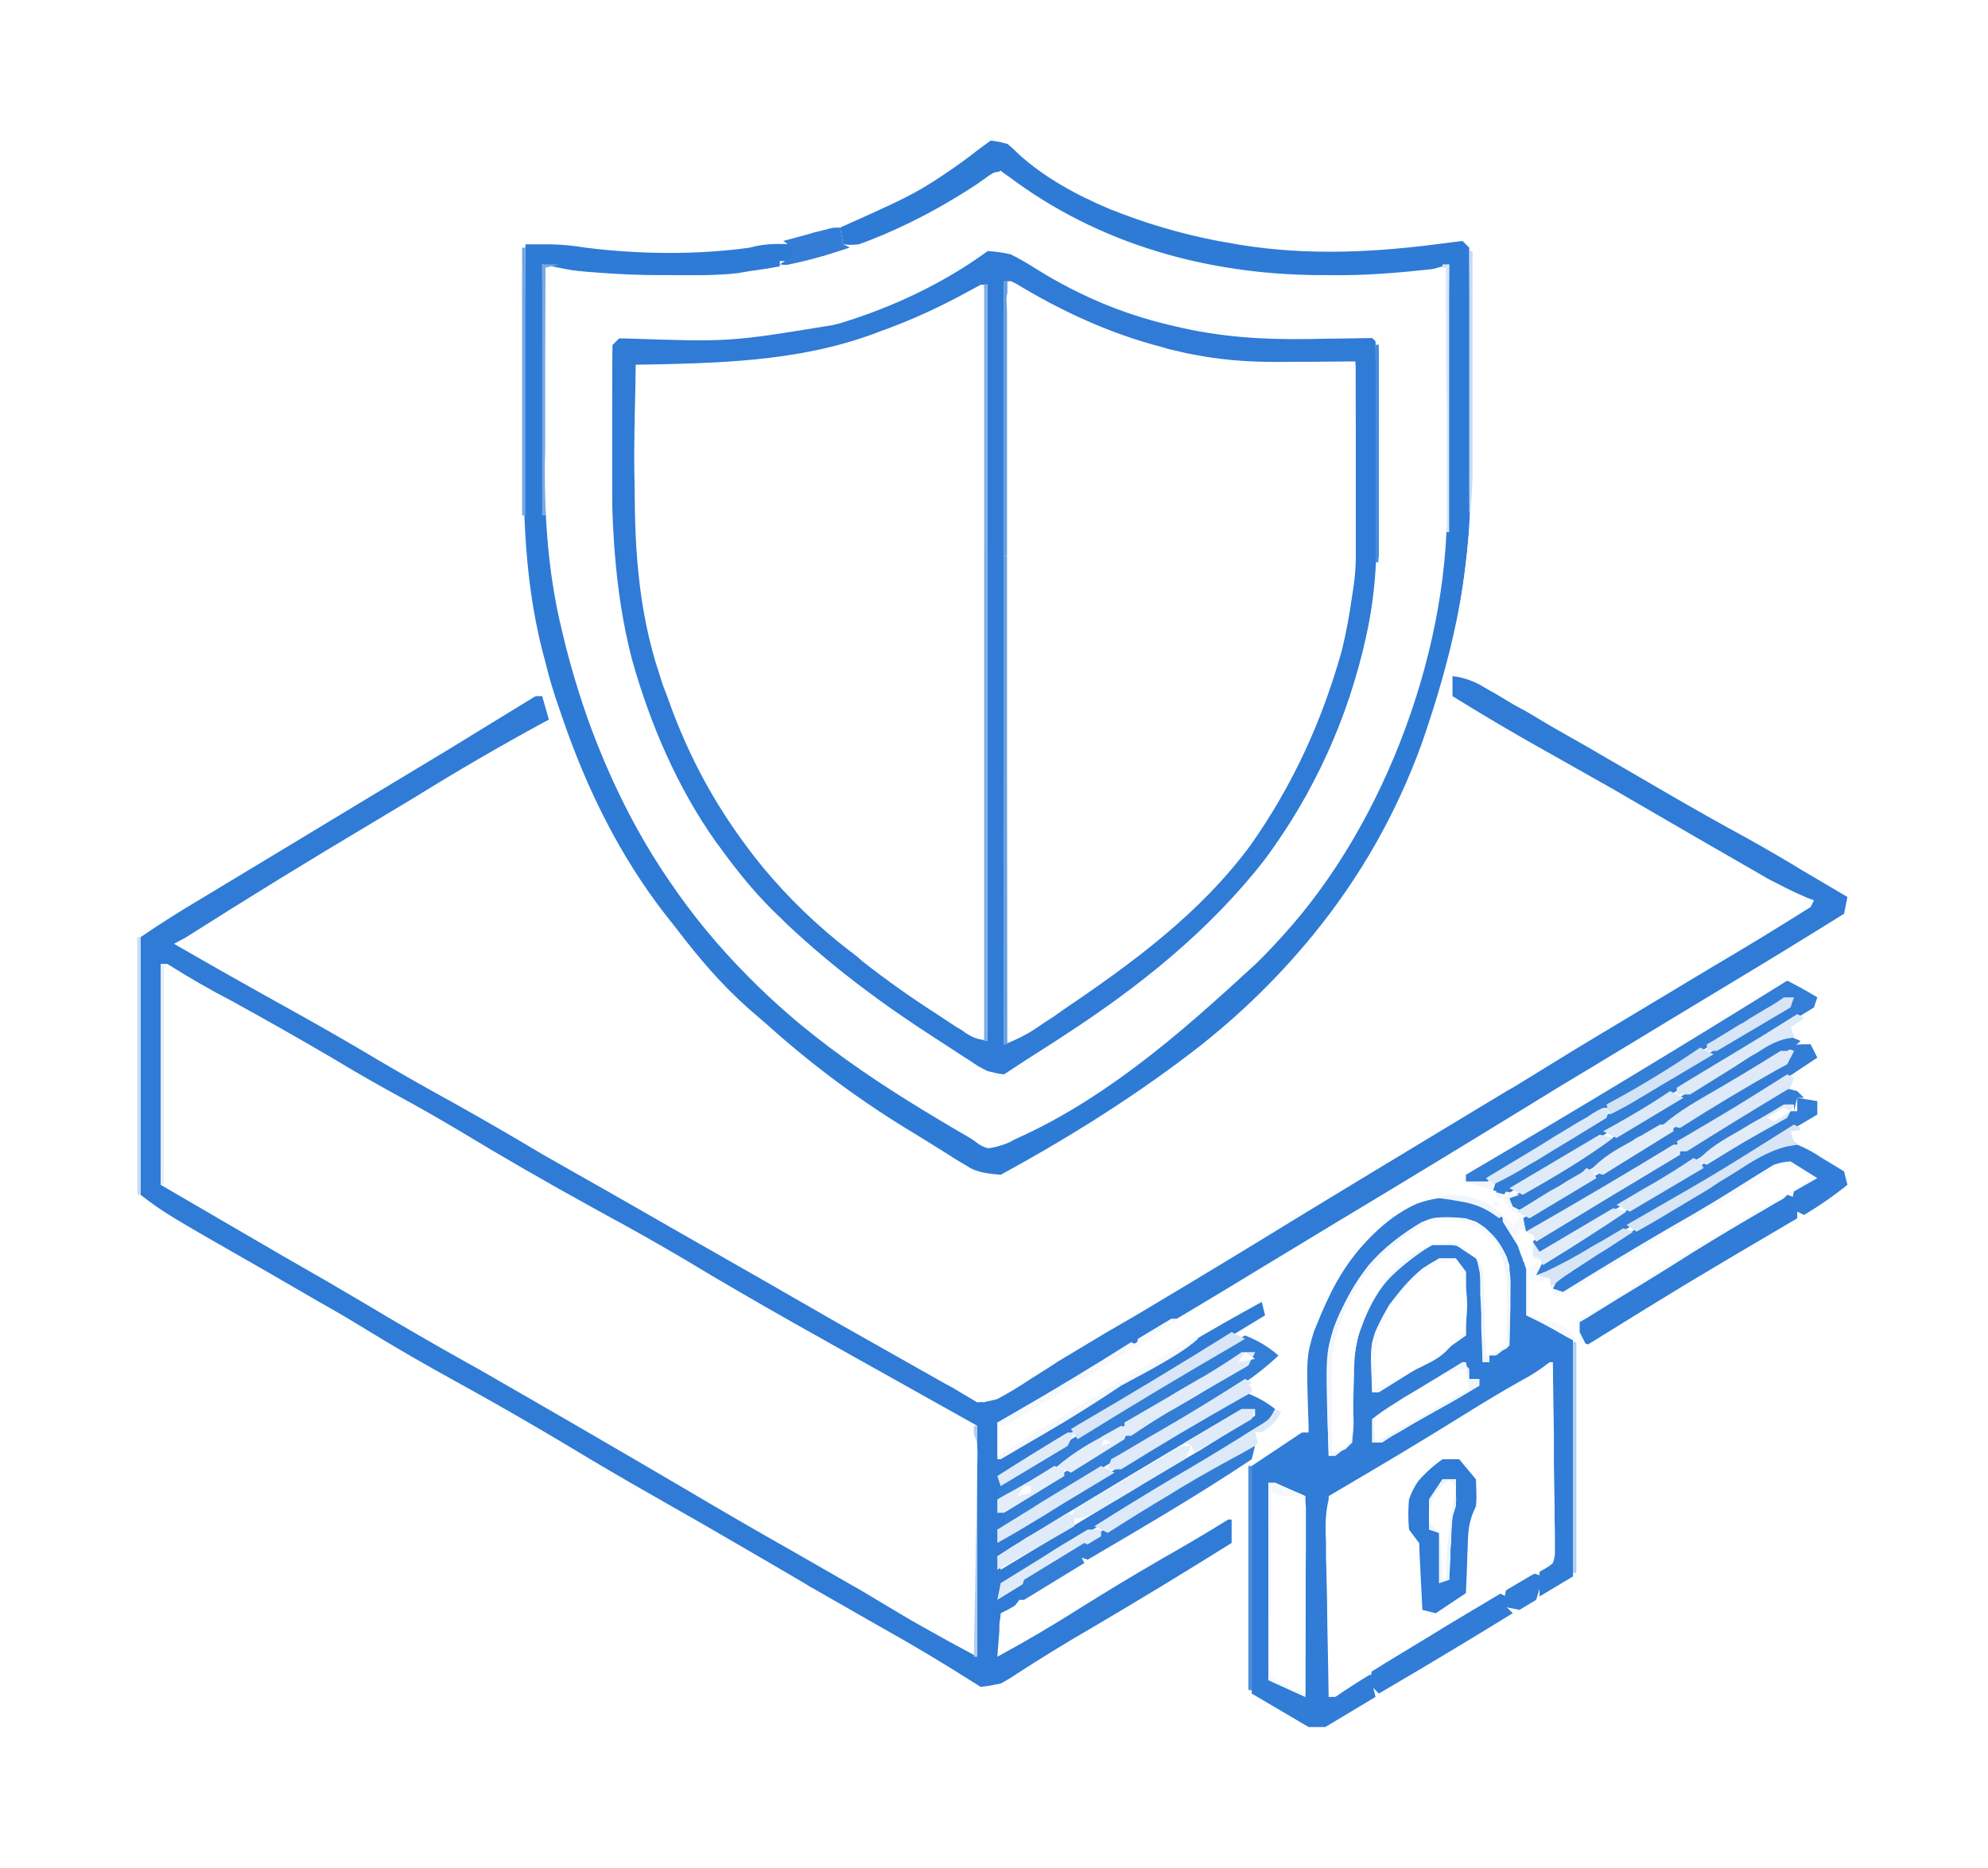
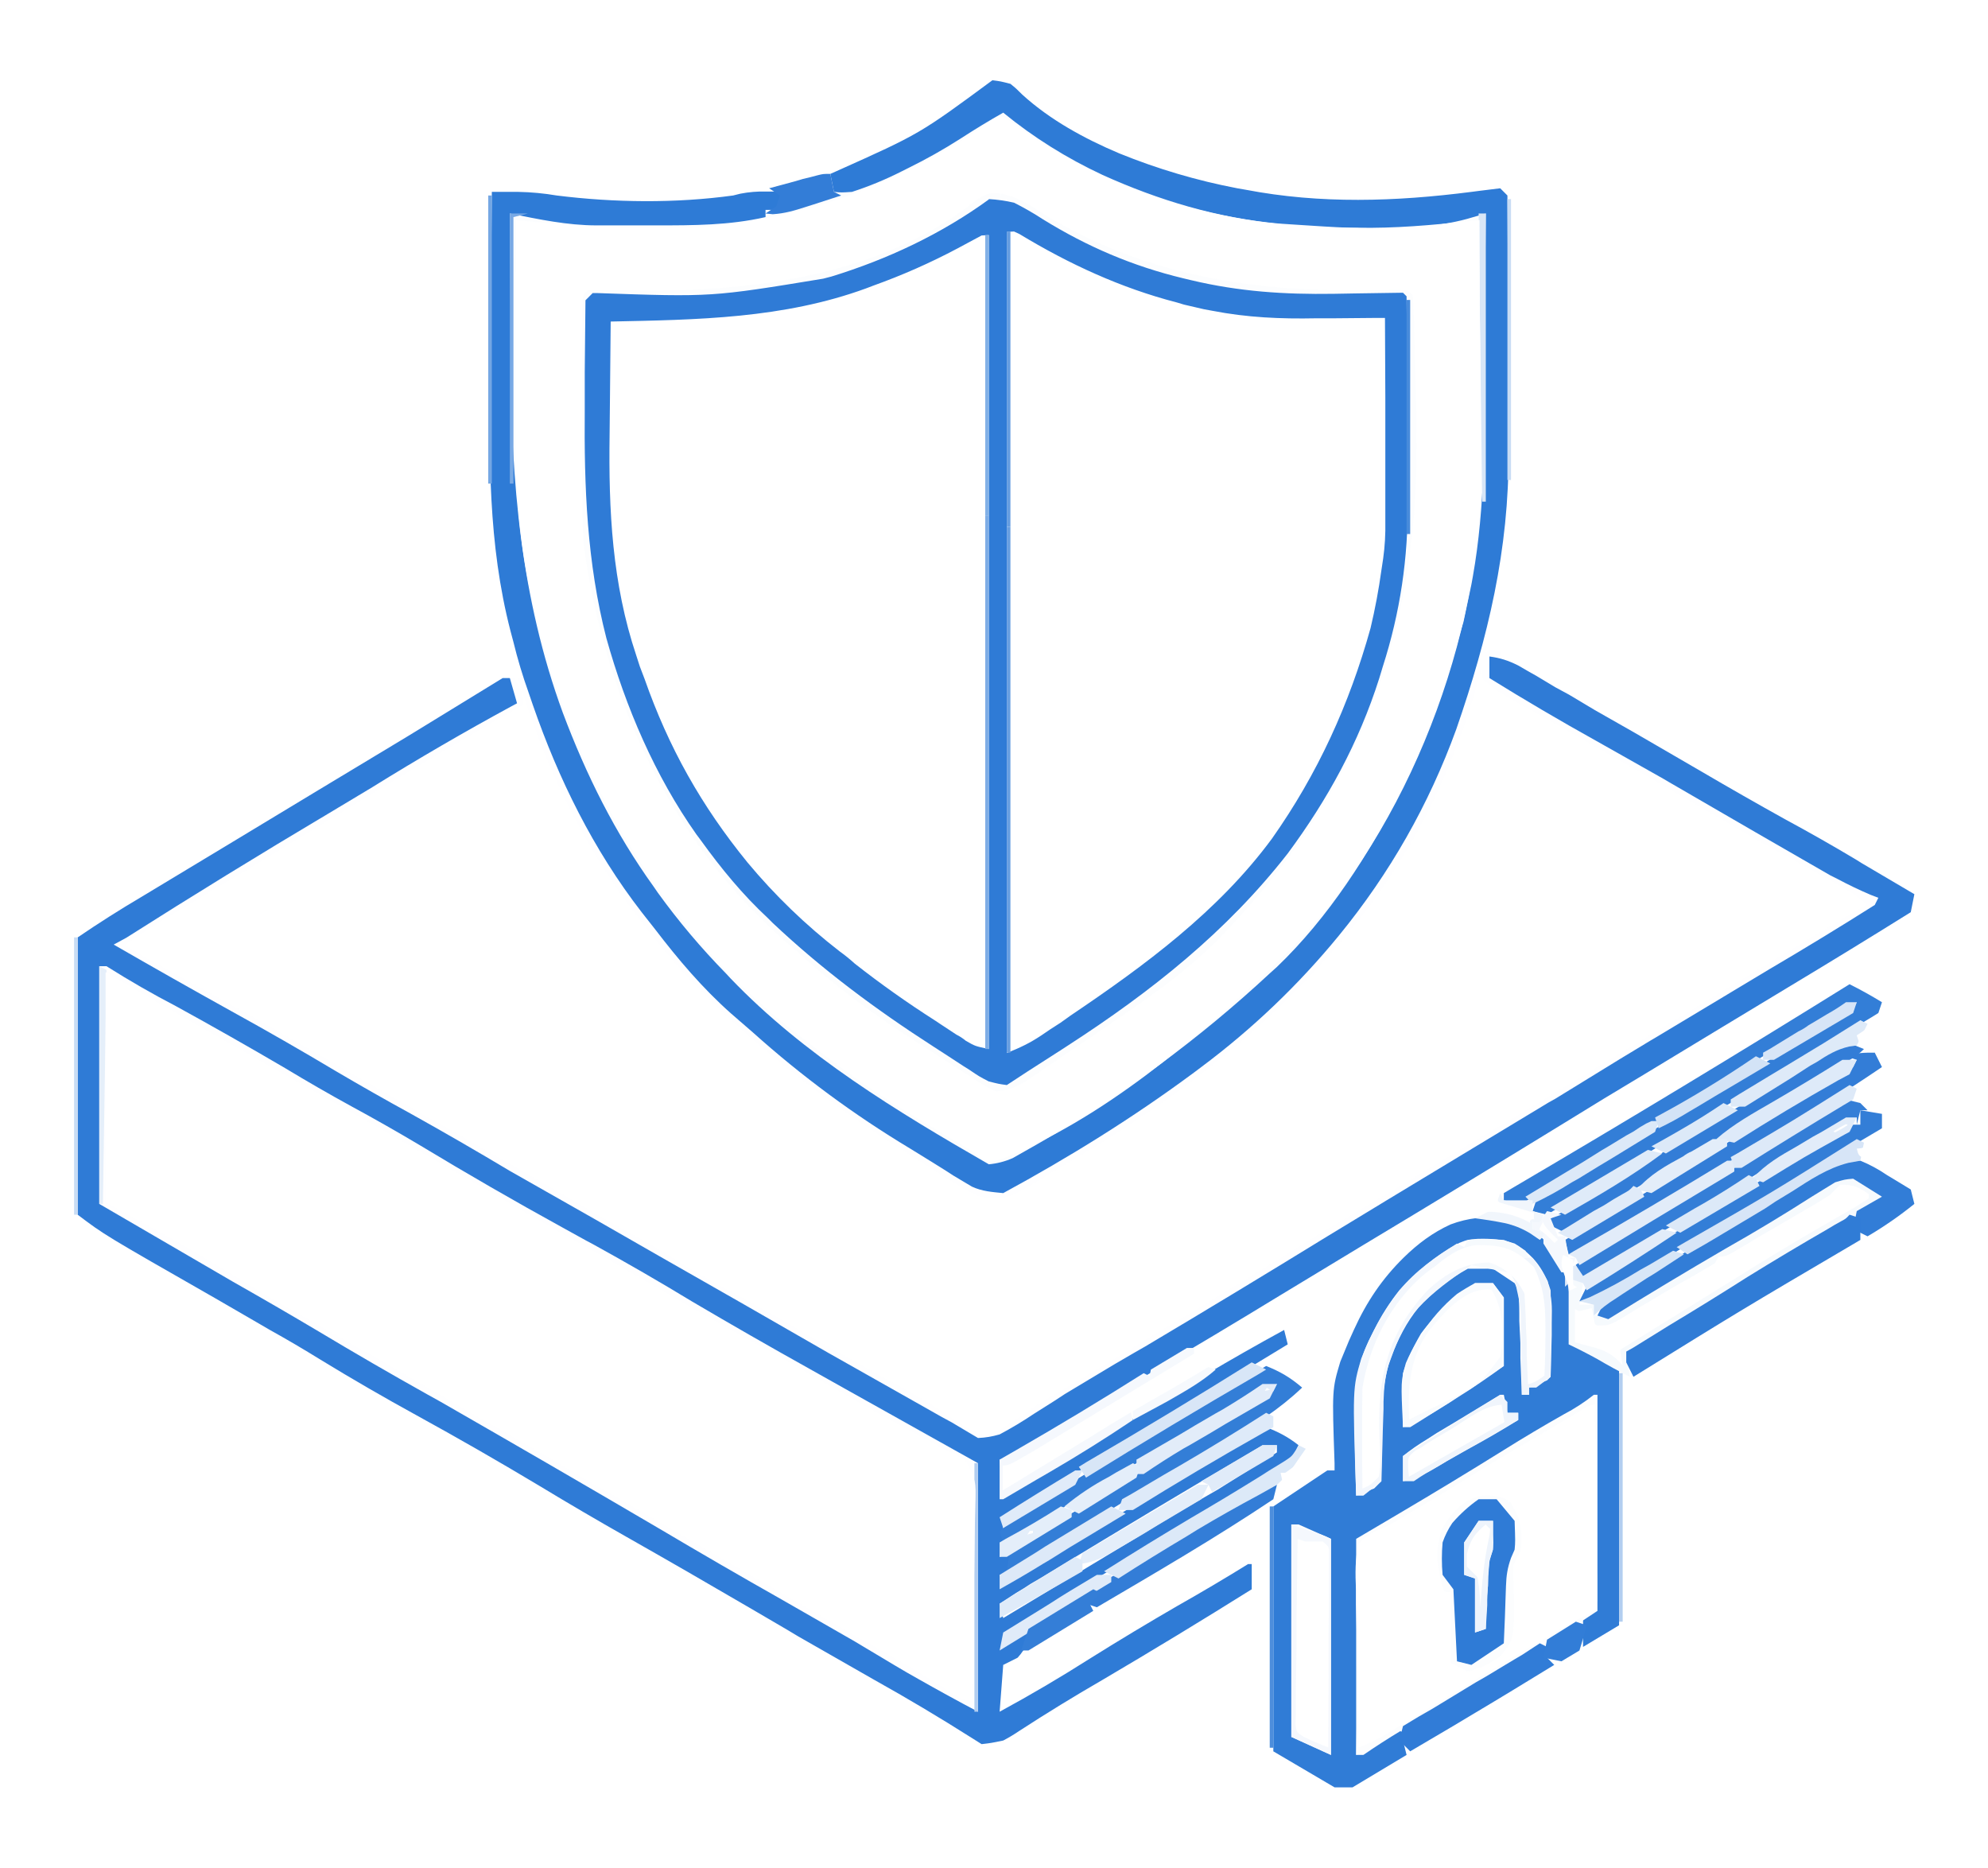
- <svg xmlns="http://www.w3.org/2000/svg" width="594" height="558" viewBox="0 0 594 558">
+ <svg xmlns="http://www.w3.org/2000/svg" data-slopcamera-line-weight="1.5" width="594" height="558" viewBox="20.43 21.555 552.015 514.89">
  <defs>
    <mask id="a" width="594" height="558" x="0" y="0" mask-type="luminance" maskContentUnits="userSpaceOnUse" maskUnits="userSpaceOnUse">
      <path d="M0 0h594v558H0z" />
      <path d="M0 0h594v558H0zm296 42-1.8 1.7c-11.3 9.7-24 16.2-37.8 21.6q-11 4.2-22.4 6.7l-2.7.6c-18.7 4.2-39.6 3.6-58.5 1.1q-1 0-2-.3-6.9-.7-13.8-.4l-1 1-.1 30.4V132l-.1 5.2q-.2 24.4 4.7 48.2l.6 3.3 1.9 9.2 1.2 5.8.5 2.5.3 1.7-3 .2q-3 .4-5.7 1.6l-5.2 3.3-4.2 2.8-2.4 1.5q-6.3 4-12.7 7.7l-8 4.8-1.7 1-19.4 11.8q-13.5 8.3-27 16.3l-13.5 8.2L41 280v77l17 10 8.2 4.9 26.6 15.4q10.8 6 21.5 12.6 13.3 7.9 26.8 15.5 14.6 8.1 28.9 16.6 18.3 10.9 36.7 21.3l23 13.3 14 8.3 1.6.9 21.7 12.4q13.2 7.5 26 15.8c2.8-.3 2.8-.3 6-1 2.8-1.4 2.8-1.4 5.6-3.1l1.6-1 5.2-3.3 7.5-4.6 2-1.2q12.5-7.7 25.3-15.2 11.1-6.4 21.8-13.6v-7q-11.2 6-22.2 12.4l-1.5 1q-13.7 7.9-27 16.4-9.4 6-19.3 11.2l1-13 3.4-2 39.3-23.8 10.4-6.3 6.3-3.8 4.4-2.6q6.5-3.7 12.2-8.5l1-5 2.4-2.2c1.7-1.7 2.7-3 4-5.1l.6-1.7-2.2-.7c-2.8-1.3-2.8-1.3-4.2-2.5L373 414l2.3-2.2q3.6-3.6 6.7-7.8l-8-5h-4v-2l2.3-.9c2.2-.9 3.8-1.7 5.7-3.1l-1-4-18 10-7-1 1-5 2-1.2q21.6-12.7 43-25.7l3.5-2.1 1.7-1 15.1-9.2q22.2-13.3 44.2-26.9 16-10 32.3-19.6l11.5-6.9 10.5-6.3Q529 287 541 279.4l2-1.2q4.6-3 9-6.2l-1-5-2.2-1.2c-24.5-13.5-24.5-13.5-35.5-20q-8.8-5.4-17.8-10.3l-19.7-11.3-21.8-12.7-3.9-2.2-5.4-3.2-1.6-1-4.1-2.1h-2v-3l-4-1 .4-2 1.6-8 1-5c3.3-16.6 4.3-33.2 4.2-50v-18.5l-.1-13.7L440 75l-3-3-3.4.4-4.6.6-2.1.3c-23.3 2.8-46 2.6-68.9-2.3q-17.2-3.9-33-12l-2-1c-8.5-4.5-16.2-9-23-16zm238 251-39.5 24-5.6 3.4-11.2 6.8-7.4 4.6-3.6 2.1q-9.6 6-19.3 11.5l-1.8 1q-4.2 2.4-8.6 4.6l-3 5-2.7.8c-5.8 2-11.3 3.8-16.2 7.4q-10.2 8.7-16.7 20.2-5.5 9.7-7.4 20.6l-.1 5.5v9.6l.1 7.9-5 2-13 8v67c7 4.7 7 4.7 14 8.9l2.3 1.2 1.7.9q3.5-.2 7-1 3.5-1.7 6.7-4l4.2-2.7 2.4-1.6q8.2-5.2 16.6-10.2l3.7-2.2q11-6.7 22-13.1c9.2-5 9.2-5 17.4-11.2v-68l4-1q3-1.5 6-3.4l1.8-1 5.6-3.4 4-2.3 24.9-15.1q7-4.5 14.2-8.6l1.7-1 8-4.6 3-1.7 2.6-1.5q2.9-1.8 5.2-4.4l-1-4-12-7h-2c0-3 0-5 1-8l5-2v-4l-7-4 1-5 6-4-2-4-5-1c1.8-4.7 3.7-8.2 7-12q-3.3-3.4-7-6z" />
      <path fill="#010101" d="m432 196 1 3 4 1v2h-3l1 6 12.4 7.1 2 1.1q13.3 7.7 27 15.2l21 12.2q14 8.4 28.6 16.4l5 2.8 11 6.2-2 4-2.2 1.3q-25.8 15-51.3 30.6l-18 11-1.8 1L435 336l-45.9 27.7q-23.7 14.5-47.7 28.9-22.8 13.6-45.4 27.4c-3.1-.4-5.7-.9-8.6-2.2l-2.5-1.6-3-1.7-1.5-1-8-4.7-1.7-1q-7.4-4.4-14.9-8.4-11.4-6.2-22.7-12.8l-19.7-11.2q-14-7.8-27.8-15.9l-53-30.5-16.3-9.2-5.3-3-15.5-9-5-2.9-2.5-1.4-15.2-8.5-1.9-1-9.2-5.1-3.3-1.8-3-1.7C53 284 53 284 51 282q25-16 50.3-31l11.8-7 2.3-1.4 14.7-8.9 3.7-2.3 7.3-4.4c14.6-9 14.6-9 20.9-12h2l-2-7h3l1-4 .5 1.8c7.2 23.4 16.7 45.5 31.5 65.2q6.3 8.2 13 16l1.3 1.5c17.8 21 41 37.3 64.5 51.2l6.7 4L294 350q3.6-.2 7-1 5-2.3 9.6-5.2l2.8-1.6c27.3-16.1 55-35.2 75.6-59.7 12.4-15.2 23-32 30.6-50l.7-1.7q7.2-17 11.7-34.8" />
      <path d="m301 84 15 8q4.8 2.3 9.5 4.3l2.4 1q10.8 4.3 22.1 6.7l1.9.4q6 1.5 12.1 2.6l2.7.5q5.8.8 11.5.6H393l12.1-.1.2 23.7v11c.3 31.8.3 31.8-3.2 47.3l-.7 3q-.8 3.4-2 6.9l-.7 2.4c-6 18.6-14.3 35.8-26 51.3q-6.3 7.9-13.3 15l-3.3 3.5c-15.3 16-35.4 28.2-54 39.9h-1zm-8 1h1v226c-9-4.5-9-4.5-12.5-6.9l-2.3-1.6-2.4-1.6-2.5-1.8q-18-12.4-34.3-27.1l-1.4-1.2c-11.6-10.6-21.3-23.8-28.5-37.6q-15.2-29.7-19.7-62.7c-1.2-10.6-.8-21.4-.7-32l.1-10 .2-19.5h2.7c26.2-.6 50.5-2.5 75.3-11.8q13-5 25-12.2" />
      <path fill="#030303" d="m298 50 8 5c15.6 10.4 32 18.1 50.3 22.6Q363.1 79 370 80l1.8.3c7.4 1 14.9.9 22.3.8h13.7q12-.2 24.2-1.1l.2 34v30.9l.1 5.8c.1 12.1-.7 23.5-3.3 35.3l-.7 3.2c-5 23.5-14.6 46.6-27.3 67q-3 4.6-6 8.8l-1.1 1.6Q384.7 279 374 290l-2 2.2q-7.5 7.4-15.7 13.7l-3.6 3c-11.4 9.5-24.2 17.3-36.8 25.1l-2.6 1.6q-7.4 4.6-15.3 8.4c-4.5-1-8-3-12-5.2l-2.5-1.4q-12.5-7.4-24.3-15.9l-6-4c-17.9-12.4-35-27.6-47.9-45.2L203 269l-1.2-1.7c-13.8-19-24.1-40.7-30.8-63.3q-3.7-13.4-6-27l-.5-3c-1.7-10.2-1.8-20.2-1.7-30.5v-19.9l.1-14.8.1-28.8 3 .2q11 .9 22 1l2.6.1c21.7.3 41.4-.4 62.1-7.5C269.1 68 284.1 60.4 298 50m-3 25-2.5 1.7c-8.5 5.7-17 10.4-26.5 14.3l-2 .8c-12.6 5.1-25.8 8.8-39.4 9.3q-19.8.3-39.6-.1l-2 2-.2 22v10c-.3 25.6 1.6 50.2 10.1 74.6 6.4 17.4 14.2 34 26.1 48.3l2 2.6q15.6 19.8 36 34.4l1.5 1.1q12.7 9 26 17.1l2.8 1.8 2.4 1.5q3.3 2.2 6.3 4.5 3.5-.3 6.6-1.8 2.8-1.5 5.5-3.3l2-1.2q7.4-4.5 14.2-9.7l7.5-5.3c18-12.2 34.7-27.1 47.8-44.6 12.4-17.2 20.6-35.7 26.4-56.1 4.3-15.5 6.3-30.6 6.2-46.6V137l-.1-11.5-.1-22.4-2-2h-3.4c-24.4.6-46.8.4-70.2-7.4-13-4.6-24.9-11.2-36.4-18.6z" />
      <path fill="#010101" d="M49 289c4.4 1.5 7.7 2.8 11.6 5l1.6.9 5.2 2.9 3.6 2q13.2 7.4 26 15l21.6 12.3q11.8 6.5 23.4 13.4t23.4 13.5l1.6.9 6.3 3.5q19.5 10.8 38.6 22 15.6 9.2 31.4 18 19.5 10.8 38.6 21.9l2.4 1.4 2.3 1.3 2 1c1.4 1 1.4 1 2.4 2v68c-9.2-4.6-18-9-26.6-14.3q-8.3-5-16.7-9.8l-3.4-2-6.9-4-16.5-9.5-1.7-.9-41-24-35.6-20.5q-25.6-14.5-51-29.5L76 370.4l-3.9-2.3-5.4-3.1-1.6-1q-8-4.6-16.2-9z" />
      <path fill="#f2f2f2" d="M434 202c3 .4 5.2 1.1 8 2.5l3.1 1.8 1.8 1 5.5 3.3 3.7 2 7.2 4.3 10.9 6.2 18.6 10.8q11.6 6.8 23.3 13.3 10 5.4 19.7 11.2l1.6 1L552 268l-1 5q-16.5 10.3-33.3 20.4L498.5 305l-21.3 12.9q-11.4 6.8-22.7 13.8-27.7 17-55.5 33.7l-22.8 13.8q-18.5 11.3-37.1 22.2l-21.2 12.8-11.2 6.8-2 1.2-4.7 2.8h-2l1 10 11.7-6.8 4-2.3 23.2-14 14.2-8.6 3.1-1.9Q366 395 377 389l1 4-37.2 22.6-1.8 1.1-25.6 15.5L299 441v3.3q.1 3.8-1 7.7l3-1-1 6h-2l1 3 2.8-1.8 30.6-18.7 7.7-4.6L372 416c3.4 1.3 6.1 2.7 9 5l-2 4q-15.4 9.7-31 19l-34 20.6-1.8 1.1-5 3-2.8 1.8-5.4 3.5v3l6-4 2 1c-2.7 4.5-2.7 4.5-4 6l-4 2-1 13q12.9-7 25.3-14.9 12-7.5 24.1-14.5 9.9-5.6 19.6-11.6h1v7q-20.6 12.9-41.5 25.2-11.6 6.7-23 14.1-2.2 1.5-4.5 2.7c-3.4.7-3.4.7-6 1l-2.7-1.7q-13.4-8.5-27.2-16.2l-21-12-3-1.8-10.6-6.2q-17.1-10-34.2-19.7-12-6.8-23.9-14-17-10.2-34.3-19.7-13.5-7.4-26.6-15.4-7.1-4.4-14.3-8.4l-2.4-1.4-12.6-7.3C49.4 362.6 49.4 362.6 42 357v-77q8.8-6 17.8-11.3L85 253.5l24-14.5 24.4-14.7 1.8-1.1L160 208h2l2 7-1.5.8q-19.7 10.7-38.7 22.5l-12.5 7.5q-28.1 16.7-55.8 34.3L52 282q16.3 9.4 32.7 18.5 14.7 8.1 29.1 16.7 10.2 6 20.6 11.7 14 7.8 27.7 16l23.6 13.4 17.8 10.2 23.5 13.4 23.5 13.5 28.5 16.1 3 1.7 2.6 1.4 7.4 4.4c2.2-.1 3.9-.4 6-1q4.9-2.6 9.5-5.7l5.7-3.6 2.9-1.9 14-8.4 5.5-3.2 2.8-1.6q25.4-15.1 50.6-30.6l14.5-8.8 1.8-1.1 24-14.5 21.2-12.8 1.8-1 17.9-11 8.6-5.2 1.7-1 31.3-18.8q14.8-8.7 29.2-17.8l1-2-2.1-.8q-4.7-2-9.2-4.4l-2-1-21-12.1-23.8-13.8-1.7-1-18.6-10.5Q448.5 217 434 208zM48 288v66l37.1 21.6q12 6.8 23.8 13.8 15 9 30.2 17.5l1.8 1 1.8 1q30.7 17.6 61.2 35.5 16.7 9.9 33.5 19.4l20.4 11.7 2 1.2 9.2 5.5 3.4 2 3 1.7q8.1 4.6 16.6 9.1v-69l-25-14-11.8-6.6-9.8-5.5q-16.5-9.2-32.8-18.8-13.5-8.2-27.5-15.9l-1.7-.9-6.7-3.7q-20-11-39.7-22.9-9.4-5.6-19-10.8-9.3-5.1-18.4-10.6-15-8.8-30.3-17.2Q59.5 294 50 288zm323 133c-31.1 18.4-31.1 18.4-62 37.1l-2.4 1.4-2 1.3-2 1.2-4.6 3 1 4 36-21.7q11.7-7.2 23.6-14L375 423v-2z" />
      <path fill="#f2f2f2" d="M295 75q3.6.2 7 1 4 2 8 4.6c12.3 7.6 24.9 13 39 16.4l2.1.5c13.4 3.2 26 4 39.6 3.8l5.7-.1 13.6-.2 1 1 .2 27.2v24.9l.1 4.7q.3 23.6-6.9 46l-1 3.3c-5.7 17.9-14.3 33.6-25.4 48.6-17 21.8-38 38.4-61 53.3l-2 1.3-9.2 5.9-5.8 3.8c-2.2-.3-2.2-.3-5-1-2.7-1.4-2.7-1.4-5.5-3.3l-1.6-1-4.9-3.2-3.4-2.2C263.6 300 248.8 289 235 276l-1.3-1.3c-7.1-6.6-13-13.8-18.7-21.7l-1.2-1.6c-11.5-16.3-19.6-35.2-25-54.5-5.4-21-6.2-42-6-63.8V123l.2-19.9 2-2h1.4c31.6 1.1 31.6 1.1 62.6-4l2.3-.6c15.6-4.8 30.5-11.8 43.7-21.4m5 9v228c3.7-1.5 6.3-2.7 9.6-4.9l2.5-1.7 2.8-1.8 2.8-2c20.6-13.9 41-28.9 55.9-49.1 12.7-18 21.5-37.3 27.4-58.5q1.9-8 3-16l.5-3.3q.7-5 .6-10.3v-34.3L405 108h-3l-11.2.1h-4.9c-9.8.2-19.2-.2-28.9-2.1l-2.2-.4-5.6-1.3-2-.6c-15.5-4-30-10.7-43.7-19L302 84zm-7 1-6.7 3.6Q275 94.7 263 99l-2.1.8c-23 8.4-46.8 8.7-70.9 9.2l-.2 21.4-.1 10c-.3 21 .7 41.3 7.4 61.3l1 3.1 1.3 3.4c6.7 19.1 15.8 35.3 28.6 51q11.4 13.7 25.6 24.7 2.1 1.5 4.2 3.4 10.7 8.4 22.3 15.8l1.5 1 4.4 2.9q1.4.7 2.6 1.7c2.6 1.5 2.6 1.5 6.4 2.3V85z" />
      <path fill="#f3f3f3" d="M296 42c2.3.3 2.3.3 5 1 1.6 1.3 1.6 1.3 3.3 3 7.7 7 17.2 12.2 26.9 16.3q16 6.5 32.8 9.7l2.3.4c20.8 4 41.7 3.3 62.7.6l2.3-.3 5.7-.7 2 2 .2 34.2v31.2l.1 5.8c.2 27-5.7 51.6-14.5 77q-11.4 31.4-32.6 57.3Q375.4 300 354 316l-2 1.5c-17 12.6-34.6 23.5-53 33.5-3.1-.3-5.9-.5-8.7-1.8l-5.2-3.1-2-1.3-4-2.5-6-3.7q-23.3-14-43.6-32.2l-6-5.2c-8-7.1-14.7-15-21.2-23.5l-3.7-4.7c-13.4-17.3-23.1-37-30.2-57.5l-1.2-3.5q-2.5-7-4.2-14l-.8-3c-6.3-24.3-6-48.6-5.6-73.7l.1-16.4.3-31.9h7.4q5.3.1 10.6 1c16 2 33 2.2 49 0l2-.5q3.6-.7 7.3-.6h2.7l2 .1-1 5h-4v2c-10.1 2.3-20 2.3-30.4 2.3h-16.5c-8.2 0-16.1-1.7-24.1-3.3l.2 27.8v13c.2 33.6 2.8 65.9 14.5 97.8 6.5 17.3 14.5 33.4 25.3 48.4l1.1 1.6q8.6 11.9 18.9 22.4l1.3 1.4c20.4 21.3 46.3 37 71.7 51.6q3.4-.3 6.6-1.7l5.3-3 2.1-1.2c23.3-13.4 44.3-28.8 64-47.1l2-1.8c14.3-13.7 25.6-31.3 34.5-49q10.4-21 16.4-43.8l.9-3L429 182l.4-2.2c3.5-19.6 3.2-39.6 3.3-59.5v-14L433 79l-5.2 1.5c-15.8 4.3-36 2.3-52.2 1.3-17-1.5-33.5-6.5-49-13.5q-15-7-27.6-17.3-6 3.4-12 7.3-6.9 4.4-14.2 8l-2 1q-6.7 3.4-13.8 5.7c-3 .2-3 .2-5 0l-1-5 1.8-.8c23-10.3 23-10.3 43.2-25.2" />
      <path fill="#f1f1f1" d="M438 358q4.8 1.3 9 4c3 2.5 5 5.3 7 8.7 1.6 3.4 2 6.7 2.4 10.4l.6 11.9 1.8.8 2.4 1 2.4 1c2.4 1.2 2.4 1.2 6.4 4.2v71l-10 6v-8l3-2v-59l-14 9-10.6 6-9.4 5.7-18.7 11.2-3 1.8c-7 4.2-7 4.2-9.3 5.3l-1 60 11-7 3 1-1 2 1 4-15 9h-5l-17-10v-68l15-10h2v-2c-.7-20.5-.7-20.5 1.6-28.2l2.4-5.8 1.4-3.1c3.5-7.7 7.8-14.1 13.8-20 4-3.9 8-6.9 13-9.2q7.2-2.7 14.8-1.7m-12.3 6.8c-6.4 3.3-11.8 8-16.7 13.2q-4.1 5.1-7 11l-1.5 3q-2.7 5.7-3.5 12c-.7 10.3-.3 20.7 0 31l5-2 2-2v-2.5l.2-9.2v-4c0-6.5.3-12.6 2.5-18.8 2-5 4.2-9.6 7.7-13.8q5.9-6.5 13.6-10.7h7l6 4 1 2q.3 3.3.3 6.5v2l.3 6.1v4.2l.4 10.2h2v-2l2.4-1 2.6-1 1-1 .3-11.5v-3.3c.1-5.9.1-5.9-1.1-11.7-1.3-2.7-2.6-5-4.8-7.1q-2-2-4.4-3.4c-3.6-1.2-6.6-1.4-10.3-1.3-2.7.2-2.7.2-5 1.1M430 376c-5.8 4-10.8 8.3-15 14-2.1 3.6-3.7 7-5 11l-.1 3.6v6.2l.1 5.2c4.7-1.6 8.7-4.2 12.9-6.8l2-1.3q6.7-4.2 13.1-8.9v-19l-3-4zm7 31-9.6 5.8-3.3 2-4.7 2.8-2.8 1.8q-3.5 2.1-6.6 4.6v7c3.5-.7 6.2-2 9.2-3.8l3-1.8 3.2-1.8 3.2-1.8q6.8-3.7 13.4-7.8v-2h-3l-1-5zm-58 36v59l11 5v-60l-9-4z" />
      <path fill="#030303" d="M463 407h1v60c-10.1 6.7-10.1 6.7-13.7 8.8l-2.5 1.5-2.6 1.5-27.2 16.3-1.8 1-5.3 3.2-1.5 1q-5.3 3.2-10.4 6.7h-2v-60l12.2-7.2q14.4-8.5 28.7-17.4 8.3-5.2 16.8-10 4.4-2.3 8.3-5.4m-32 29c-3.5 2.7-6.4 5.2-9 8.8-1 3-1.2 5-1.2 8l.2 4.2 3 4 1 20 4 1 9-6 .1-4.4.3-5.8V463l.2-2.8v-2.6c.4-2.8 1.3-5 2.4-7.5.2-2.2.2-2.2.1-4.3l-.1-3.7-5-6z" />
      <path fill="#0a0a0a" d="M532 346q3.6.3 6.9 2l5.1 3c-2.6 3-5.3 4.9-8.7 6.7l-2 1q-11 6.2-21.8 13l-1.7 1L474 395h-2l1 7q-4.6-2.3-9-4.9-4-2.2-8-4.1v-19l4 2-1 6h4v3c2.8-.3 2.8-.3 6-1 2.9-1.4 2.9-1.4 5.7-3.2l1.6-1 3.5-2.2q4.6-3 9.3-5.7l2-1.2q11.7-7.3 23.7-14.1l3.6-2.1 3.2-1.9q5.3-3 10.4-6.6" />
      <path fill="#ededed" d="M534 293q4.6 2.3 9 5l-1 3-2.1 1.3-1.5.9-14.4 8.7-2 1.3-4 2.4-2 1.2-5.6 3.4-1.8 1-3.4 2.2-8.6 5.2-16.4 9.9-7.6 4.6-3.6 2.2-19 11.7-4-1 1-3 6.3-3.8 5.6-3.3 11.8-7.1 26.5-16L535 300l1-2q-11.8 6.3-23.2 13.3l-3.3 2q-9.7 5.8-19.2 11.8-10.7 6.6-21.7 13-13 7.6-25.6 15.9l-5-1v-2l2.7-1.6q47-27.6 93.3-56.4M372 399c4 1.6 6.7 3.2 10 6-6.3 6-13.2 10.4-20.7 14.7l-3.7 2.1-7.2 4.2-13.6 8.1-2.4 1.4-13.6 8.3-1.6 1-7.7 4.7-2.8 1.7-2.5 1.5q-3 1.8-6.2 3.3l1-6 1.6-1q23.4-13.7 46.7-28l8.6-5.2L374 406l1-2q-7.2 2.9-13.9 7l-2 1.1-6.1 3.7-4.3 2.6L336 426l-1.8 1.1c-16.8 10-16.8 10-33.2 20.9h-2l-1-3q4.4-4.6 10-7.7c.8-.6.8-.6 1.7-1l5.8-3.5 6-3.6 4.2-2.5q11.7-6.9 23.1-14z" />
      <path fill="#080808" d="M430 376h5l3 4v19l-8.5 5.7-2.4 1.6q-7.5 5-15.1 9.7h-2c-.6-12.8-.6-12.8.8-17.8q1.4-3.3 3.2-6.2l1-1.6q4.1-6.5 10-11.4 2.4-1.6 5-3" />
      <path fill="#0c0c0c" d="M379 443c9 3 9 3 11 4v60l-11-5z" />
      <path fill="#efefef" d="M531 342c2.5-.2 2.5-.2 6 0q3.9 1.6 7.4 4l2 1.2 4.6 2.8 1 4q-6.2 5-13 9l-4-2 1-5 7-4-8-5c-2.3.2-2.3.2-5 1l-6.5 4q-11.7 7.5-23.9 14.4Q483.1 376 467 386l-3-1 2-4q19-11.7 38.3-23 13.5-7.7 26.7-16" />
      <path fill="#0e0e0e" d="m425 365 2 1 2 5-2.2 1.5c-5.3 3.7-10.2 7.4-14.4 12.4q-3.4 5.3-5.4 11.1l-1 2.7c-1 3.5-1.3 6.6-1.4 10.2v2l-.2 6-.1 4-.3 10.1-5 4h-2c-1-29.8-1-29.8 1.4-38q3.9-10.3 10.6-19c4.6-5.5 10-9.3 16-13" />
      <path fill="#f2f2f2" d="M431 436h5l5 6c.2 5.8.2 5.8 0 8l-1 2.3c-1 2.8-1.3 4.9-1.4 7.8l-.1 2.8-.1 3-.1 2.9-.3 7.2-9 6-4-1-1-20-3-4q-.4-4.5 0-9 1-2.9 2.7-5.4 3.3-3.8 7.3-6.6m0 6-4 6v9l3 1v15l3-1v-1.7l.4-7.6.2-2.7v-2.6l.2-2.3c.2-2.1.2-2.1 1.2-5.1v-8z" />
      <path fill="#f1f1f1" d="m534 357 3 1v6l-2.2 1.3c-30.6 18-30.6 18-60.8 36.7l-2-4v-3l1.8-1 8.4-5.2 1.6-1q11-6.6 22-13.6 11-6.8 22.1-13.2l2-1.2 1.8-1c1.3-.7 1.3-.7 2.3-1.8" />
      <path fill="#eee" d="m541 312 2 4q-14 9.5-28.5 18-9.4 5.5-18.7 11.3Q477 357 458 368h-2l-1-4 2.4-1.4c19.7-11.5 19.7-11.5 39.1-23.4l16.3-10q6.6-3.7 13.1-7.8l5.3-3c1-.8 1-.8 2.2-1.4l1.6-1 1-2-3-1c3-1 5-1 8-1" />
      <path fill="#0c0c0c" d="m338 401 2 1-1 3h-3l-2 5 1 4q-11.3 7.6-23 14.4l-3.8 2.2-9.2 5.4h-1v-11l4.7-2.7Q320.6 412 338 401" />
      <path fill="#ededed" d="m537 328 6 1v4l-2.7 1.6q-15 8.8-29.8 17.8-13.5 8.3-27.1 16.3-10.4 6-20.4 12.3h-4l2-4q18.3-11.4 36.9-22.5l21.2-13L535 332h2z" />
      <path fill="#eee" d="m533 309 5 2c-2.1 2.1-4 3.1-6.6 4.5q-7.1 3.8-13.8 8.1-9 5.7-18.2 11.1l-21 12.7-4.3 2.6-19.1 12-4-2v-2l2.8-1.5q13.4-7.5 26.4-15.6 8-5 16-9.7 13.2-7.8 26.2-16l1.7-1 4.6-2.8c2.3-1.4 2.3-1.4 4.3-2.4" />
      <path fill="#ececec" d="m533 325 4 1 2 2h-2l-1 4v-2c-13.1 6.1-25.2 14.1-37.5 21.8L478.2 364l-3.3 2-4.6 2.8-2.7 1.6-8.6 4.5-1-4q9.3-6.2 19-11.9 12.6-7.4 25.3-15.2l1.6-1 6.5-4 15.2-9.4 2.3-1.4z" />
      <path fill="#121212" d="m439 368 7 1c3.9 5.6 3.9 5.6 5 9l.1 5.5v10.1l-.1 8.4-4 3h-2v2h-2v-2.6l-.2-9.4v-4c0-8 0-8-1.7-15.5-1.2-2.1-1.2-2.1-3.1-4.5z" />
      <path fill="#f0f0f0" d="m448 476 2 1v3l2 2-11.3 6.9-3.8 2.3q-12.4 7.5-24.9 14.8l-3-3 1-4 4.3-2.6 4-2.3 12-7.3 2.8-1.6 5.3-3.2 2.5-1.5 2.2-1.3z" />
      <path fill="#121212" d="m437 407 2 2v3h3v2l-2.3 1.3-8.6 5-3.8 2.1-5.3 3.1-1.7 1q-3.8 2.1-7.3 4.5h-3v-7q13.5-8.7 27-17" />
      <path fill="#eee" d="M372 432h3l-1 4c-16 10.7-32.5 20.3-49 30l-3-1q2.8-4.2 6.8-7.3l6-3.5 4.6-2.6 2.4-1.3 10-6 1.8-1z" />
      <path fill="#292929" d="m381 421 2 1-2.3 3.3-1.3 1.9q-2 2.6-4.4 4.8l-5 2.8q-8.6 4.6-17 9.6l-2.9 1.8q-9.6 5.7-19.1 11.8l-4-2q12-7.6 24.3-14.9 9.6-5.6 19.1-11.5l2.5-1.6 2.3-1.4 2.1-1.3c1.8-1.2 1.8-1.2 3-3z" />
      <path fill="#0b0b0b" d="M350 394h2v4l6 2c-4 3.5-8.5 6-13.2 8.7l-2.2 1.2-7.6 4.1v-3l-2-1 3-5h3l1-5z" />
      <path fill="#222" d="M500 342h2v3l-2.3 1.4Q479.3 358.6 459 371l-1-2-2-1 1.3-.8Q479 354.8 500 342" />
      <path fill="#969696" d="M294 163h1v148h-1z" />
      <path fill="#262626" d="m372 412 2 1v3l-2.7 1.5Q353 427.8 335 439h-4l1-3 2.5-1.4 9.3-5.5 4-2.3Q360 419.7 372 412" />
      <path fill="#222" d="M371 404h4l-2 4-2.6 1.5-9.5 5.5-4 2.4-6 3.5-1.8 1q-5.7 3.4-11.1 7.1h-2v-4l2.6-1.5 9.5-5.5 4-2.4 6-3.5 1.8-1q5.7-3.4 11.1-7.1" />
      <path fill="#2d2d2d" d="m368 398 4 2-2.3 1.4q-24 13.9-47.7 28.6l-2-3 2.1-1.3q23.2-13.5 45.9-27.7" />
      <path fill="#2f2f2f" d="m536 336 2 1-1 5-3.3.6c-5.9 1.5-10.6 4.7-15.6 7.9l-4.6 2.8-3 2-14.4 8.6-2.2 1.3-4.9 2.8-3-2 2.4-1.4c24.1-13.8 24.1-13.8 47.6-28.6" />
      <path fill="#b0b0b0" d="M300 166h1v146h-1z" />
      <path fill="#141414" d="M431 442h4v3.8l.1 2.2c-.1 2-.1 2-1.1 5l-.3 4.4-.1 2.6-.2 2.7v2.7l-.4 6.6-3 1v-15l-3-1v-9z" />
      <path fill="#262626" d="M532 314h4l-2 4-3 1.6q-14.7 8.3-29 17.4l-5-1c4.8-4.2 10.3-7.2 15.8-10.4q9.8-5.7 19.2-11.6" />
      <path fill="#202020" d="M353 432h3l-2 4-12.1 7.2-4.1 2.5-6 3.5-1.8 1c-2.7 1.7-4.9 2.8-8 3.5l-2 .3 1-3z" />
      <path fill="#272727" d="m537 303 2 1-3 6-2.1.3c-3.5.8-6.1 2.4-9 4.3l-1.8 1-5.4 3.5-3.7 2.3-9 5.6h-4v-2l2.4-1.5 9.1-5.5 4-2.4c10.3-6.2 10.3-6.2 20.5-12.6" />
      <path fill="#282828" d="m329 438 4 2-11.6 7-4 2.4-5.6 3.5-1.7 1q-6 3.7-12.1 7.1v-4l9.9-6.1 2.8-1.8zm205-117 2 1-1 3-2.7 1.6Q518 335.2 504 344h-2l-1-3 1.8-1c15.8-9.3 15.8-9.3 31.2-19" />
      <path fill="#eee" d="m251 68 1 5 2 1-7.7 2.5-2.2.7c-3.1 1-5.8 1.8-9.1 2l-2-.2 3-2 1-3-3-2 7.4-2 2-.6 2.1-.5 1.9-.5c1.6-.4 1.6-.4 3.6-.4" />
      <path fill="#242424" d="M325 457h4v2l-2 1.2-7.4 4.5-3.2 2L298 478l1-5 10.2-6.3 2.9-1.8 2.8-1.8 2.6-1.6z" />
      <path fill="#292929" d="M479 331h2l-1 3-11.6 7.1-4 2.4-5.7 3.5-1.8 1q-5.2 3.3-10.9 6l-2-2 11.6-7 4-2.4 5.6-3.5 1.7-1 5.1-3.1 2-1.1 1.8-1.2 1.7-1z" />
      <path fill="#0a0a0a" d="M428 364q5-.4 10 0c2.3.8 4 1.7 6 3l1 2h-6v4l-10-2-3-3z" />
      <path fill="#222" d="m482 361 4 1q-12.4 8.3-25 16l-1-2-3-1-2 2v-5l3-1 2 3z" />
      <path fill="#101010" d="m437 351 1 2h8v3l3 1-1 3-2-1v2l4 1-2 2-2.8-1.9c-2.4-1.4-4.4-2.2-7.1-2.8q-4-.8-8.1-1.3l4-2z" />
      <path fill="#222" d="M533 330h3l-2 4-1.3.7c-11.5 6.4-11.5 6.4-22.7 13.3l-3-1c3.6-4 7.8-6.4 12.4-9l4.5-2.7 2.2-1.2z" />
      <path fill="#ececec" d="m324 461 2 1-3 3 1 2-18 11h-2l2-6z" />
      <path fill="#252525" d="m478 339 4 1c-8.6 6.4-17.7 11.7-27 17l-4-2zM319 452l2 1v3q-11.4 6.6-23 13v-4z" />
      <path fill="#333" d="m508 313 4 2-11.3 6.7-3.9 2.3-5.5 3.3-1.7 1q-4.2 2.6-8.6 4.7l-1-3 1.3-.7Q495 321.9 508 313" />
      <path fill="#212121" d="M496 336h4v2l-21 13-4-1c3.6-4.2 8-6.6 12.8-9.2q1-.8 2.4-1.4z" />
      <path fill="#b3b3b3" d="M300 84h1v82h-1z" />
      <path fill="#2d2d2d" d="M431 79h2v80h-1z" />
      <path fill="#a2a2a2" d="M156 74h1v80h-1z" />
      <path fill="#9d9d9d" d="M162 79h5l-4 1v74h-1z" />
      <path fill="#919191" d="M294 85h1v78h-1z" />
      <path fill="#404040" d="M439 75h1v78h-1zM41 280h1v77h-1z" />
      <path fill="#292929" d="m506 346 2 1 1 2-22 13-4-2 1.5-.9 6.6-3.9 2.3-1.3q6.4-3.7 12.6-7.9" />
      <path fill="#efefef" d="m458 470 3 1q-.9 3.6-2 7l-5 3-5-1 1-5z" />
      <path fill="#2f2f2f" d="M533 298h3l-1 3-22 13h-3v-2l1.8-1 8-4.9q1.5-.7 2.8-1.7l2.7-1.6 2.5-1.5q2.7-1.5 5.2-3.3" />
      <path fill="#202020" d="m335 426 2 1-1 3-16 10-4-2q5.8-4.8 12.3-8.2l2-1.2z" />
      <path fill="#242424" d="m474 349 2 1 1 2-20 12-4-2 1.8-1 8.1-5 2.9-1.6 2.7-1.7 2.6-1.5c1.8-1 1.8-1 2.9-2.2" />
      <path fill="#202020" d="m315 438 3 1v2l-18 11h-2v-4l1.7-1q7.8-4.2 15.3-9" />
      <path fill="#2e2e2e" d="m485 367 3 1-1.5 1-6.6 4.3-2.3 1.4-6.6 4.3-1.8 1.2q-3.4 2.1-6.2 4.8v-3l-4-1 2.9-1.1q7.2-3.4 14-7.6l2.7-1.5z" />
      <path fill="#0c0c0c" d="m450 356 4 1-3 1 2 5h2l1 6h2l-2 4h-2l-5-8v-3l-3-1v-2h2z" />
      <path fill="#5b5b5b" d="M291 426h1v69h-1z" />
      <path fill="#5a5a5a" d="M470 401h1v69h-1z" />
      <path fill="#242424" d="M371 421h4l-1 3-17 10-1-2-2-1z" />
      <path fill="#292929" d="m499 326 4 2-20 12-4-2 2.9-1.6 3.7-2.1 1.9-1.1q5.9-3.4 11.5-7.2" />
      <path fill="#cfcfcf" d="M373 438h1v67h-1z" />
      <path fill="#1e1e1e" d="m48 288 2 1-1 65h-1z" />
      <path fill="#242424" d="M319 428h2l-2 4-20 12-1-3q10.5-6.7 21-13" />
      <path fill="#d5d5d5" d="M411 103h1v65h-1z" />
    </mask>
  </defs>
-   <g fill="#2474d4" mask="url(#a)">
+   <g fill="#2474d4" stroke="#2474d4" stroke-width="1.5" stroke-linejoin="round" vector-effect="non-scaling-stroke" mask="url(#a)">
    <path d="M434 201c4.7.4 8.4 2.7 12.4 5l2.2 1.3 4.4 2.5 8.5 4.9 15.9 9.2q15 8.8 30.3 17.4l22.8 13q4.6 2.8 9.4 5.4l2.4 1.4 4.5 2.5c5 2.8 5 2.8 6.2 6.2v2.2c-4.2 3.6-8.7 6.4-13.4 9.2l-2.4 1.5-7.2 4.3-3.8 2.3L515 296l-26.2 15.8q-9.3 5.8-18.8 11.4l-26.8 16.3-17.9 10.9-17.4 10.5-30.5 18.5q-14 8.2-27.7 16.7L307 422l-2.1 1.2c-4.6 2.7-4.6 2.7-6.8 2.7v9l25.6-15.6q10.5-6.6 21.4-12.7 9-5.2 17.5-10.5l2.5-1.5 5-3c5.8-3.7 5.8-3.7 8-3.7.8 2.2.8 2.2 1 5-2.4 2.8-2.4 2.8-5 5l9 6c-1.2 3.6-2.5 4.4-5.6 6.7l-2.5 1.9-1.9 1.4 3.9 3 2.2 1.6c1.8 1.4 1.8 1.4 3.9 2.4-1.2 3.7-2.9 4.8-6 7h-2l.6 2.9c.4 3.1.4 3.1-.6 5.1l2.8-1.7 3.6-2.2 3.6-2.3q2.4-1.6 5-2.8v-2.1c.5-25.6.5-25.6 5-34.9l1.4-3.2c6.6-13.4 16.2-23.4 30-29.2 6.8-1.1 13.1-.9 19.1 2.8 3.5 2.6 3.5 2.6 6.5 5.6l2-2-2-1.9c-2-2.1-2-2.1-3-4.1h-2v-2l-10-3c1.2-3.6 2-3.8 5.2-5.6l2.7-1.5 2.9-1.6 5.8-3.3 2.8-1.5q8-4.6 15.6-9.5l10.3-6.4 2.7-1.7q9.2-5.7 18.5-11 10.4-6.2 20.5-12.6l2.6-1.6 2.3-1.4q3-1.8 6.1-3.3l9 6c-2.4 4.9-4.5 6-9 9l1 3c3.5 1.2 3.5 1.2 7 2l1 4-8 6c2.3 4.5 3.5 5 8 7v4c-6.1 5-6.1 5-9 5 .7 3.4.7 3.4 4.6 4.9l6.7 3c2.1 1 2.1 1 5.7 3.1.7 2.6.7 2.6 1 5-6.7 5.6-13.8 10-21.4 14.2q-11.9 6.6-23.4 14-13.9 8.8-28.2 16.7l-5 3.1-3-1-1-6 38.4-23.8 3.6-2.2q7.7-4.7 15.6-9.2l2.4-1.4 4.4-2.5 4.6-2.9v-2c-3.4-2.4-4.7-3-9-3l-3 3-4 2.5-2.6 1.5-3.4 2-4.8 2.8-5.2 3-2.6 1.6-2.4 1.4-2.2 1.3c-1.8.9-1.8.9-3.8.9l-1 2-6.1 3.6q-6 3.3-12 7l-2.1 1.2-5.7 3.5C467 387 467 387 464 387l-1-5-4 1-2-1v11l4.8 1.3c4.2 1 6.5 2.3 9.2 5.7.5 3.1.5 3.1.6 6.9v4.2l.1 4.6v4.7l.1 10 .1 12.5.1 9.8v4.6c.3 12.2.3 12.2-3 16q-3.3 2.2-7 3.7l-4 2.6-3.9 2.4-1.9 1.2q-5.6 3.6-11.5 6.7-8.8 4.8-17.4 10.2l-3 1.8-18.9 11.7-2 1.3-2.2 1.3c-3 1-4.2.8-7.2-.2l-8.2-4.3-2.2-1.2c-4-2.2-5.5-3.3-7.6-7.5-.2-3-.2-3-.2-6.3V473l.1-11.5.1-22.6-8.2 4.8-2.3 1.4-4.5 2.6-5 2.9c-2.1 1.3-2.1 1.3-4 3.3l-4.4 2.2q-7 3.5-13.3 7.7l-10 6.2-4.7 3q-4.8 3-10 5.6c-2.6 1.2-4.5 2.2-6.6 4.3-.5 2.7-.5 2.7-.2 5.7v3l.2 2.3 26.4-16 25-15 4-2.3 5.6-3.3 3.3-1.9c2.7-1.5 2.7-1.5 5.7-2.5 0 3.3 0 5.9-1 9-2.5 2.2-4.4 3.5-7.3 5l-5 2.8-2.7 1.5q-8.5 4.9-16.9 10.1c-22 13.5-22 13.5-32.3 19.5l-4.5 3c-3 1.4-4.2 1-7.3.1l-5-2.7-2.9-1.7-3-1.9-3.3-1.9-9.8-5.8-11.2-6.6-2.7-1.6-21-12.2q-10-5.6-19.7-11.4L187 443q-14-8-27.9-16.2-9.7-5.7-19.5-11.2-12.6-7.1-25-14.5l-21-12.2q-14.7-8.4-29.1-17l-3.7-2c-16.9-10-16.9-10-19.7-12.8-.3-3.1-.3-3.1-.4-7.2v-2.2l-.1-7.4v-2.5l-.2-13.4-.2-13.7L40 300l-.1-5c-.4-13.3-.4-13.3 3.2-17.5q3.7-2.7 7.9-4.5l4.2-2.6 4.1-2.3 4.5-2.6 2.2-1.3 8.3-5 16-9.8 21.7-13 2.8-1.8 16.5-10 7.5-4.7 3.5-2.1q9.6-6 19.7-10.8c3 5.8 3 5.8 3 8l-2 1.1q-24.4 14-48.4 28.7l-18.1 11L93 258l-16 9.5-2.7 1.7-5 2.9q-7.8 4.7-15.4 9.9 5.2 3.7 11 6.7 23.6 12.8 47 26.4l18.4 10.6 3.6 2 18.4 10.5q16.2 9.2 32.2 18.6 6.8 4 13.7 7.7 4.7 2.6 9.2 5.5 8.6 5.3 17.5 10 9.3 5 18.3 10.4l7.8 4.4 14.3 8 6 3.3q6.5 3.4 12.7 7.8c3.4 2.3 6 4 9.9 5.1 5.4-1.6 9.5-4.7 14-8q3.5-2.2 7.1-4.2l5.8-3.5 9-5.4 5-3q7.2-4.5 14.4-8.6l27-16.5q12.6-7.9 25.4-15.4l10.1-6 14-8.5 3.8-2.3 10-5.9 56.9-34.5 26.1-15.8 11.1-6.6 6.3-3.8c-2.8-2.8-5-4.2-8.4-6l-3.2-1.9-3.6-2q-13.5-7.2-26.7-15l-26.6-15.4-3.6-2-17-9.7-8.9-5-3-1.7c-2.5-1.5-2.5-1.5-6-4.3-.6-3.3-.6-3.3 0-6zM49 289v65l20 11q6.4 3.7 12.9 7.7l6.4 3.8 3 1.9q8.2 4.9 16.7 9.6l6.6 3.8 12.4 7 27 15.7 16.8 9.6 11.8 7 10.1 5.8 20.4 11.9 21.3 12.4 3.4 1.9 17.2 10 6.8 3.8 3.3 2q10 5.5 19.6 11.8c2.5 1.5 2.5 1.5 6.3 2.3l.5-25.5q0-6 .2-11.8l.2-13.7.1-4.3c.2-7 .2-7-2.9-12.9q-3.3-2.2-7.1-3.8l-2.7-1.6-2.1-1.1-2.6-1.4-2.7-1.4Q260 409 248 402q-11.7-6.9-23.6-13.3-10.8-6-21.3-12.2l-16-9.2q-17.4-9.7-34.5-19.8L136 338l-6.4-3.7-38.7-21.9q-19.5-11-39-22.3c-1.7-1.2-1.7-1.2-2.9-1.1m484 42c-2.6 1.4-2.6 1.4-5 3l2 1c2.6-1.4 2.6-1.4 5-3zm-115 40-2.5 1.9c-9.5 8-15.5 19.8-17.5 32.1l-.1 6.8V424l.1 10.1c3.2-1.2 3.2-1.2 6-4 .7-3.8.4-7.6.2-11.5-.5-16 2-28.2 13.3-40.2 4.9-4.5 9.7-7.2 16.3-7.4 4.4 1.5 7.1 4 9.2 8.1l.3 5.9.1 3.5.2 3.7v3.8l.4 9.1c3.2-1 3.2-1 6-3q.3-5.6.3-11v-3.2c0-6.3-.5-11-3.3-16.8-5.7-5.5-9.1-6.5-16.8-6.4-5.1.7-8.3 3.2-12.2 6.4m36-4c-1.2 3.5-.8 4.3.4 7.7l1 2.4q.2 1 .6 1.9l4-2-2-1v-7zm-37.5 21.8c-5.6 8.1-6 16.5-5.5 26.2l8-4 2.3-1.1c10.1-4.8 10.1-4.8 16.5-13.3 1-6.5 1-14-2.8-19.6-7.7-1.1-14 6.3-18.5 11.8M372 404l-2 3 5-1zm50.8 12-3.4 2-3.3 2c-1.4 1-1.4 1-3 1.8-2.5 2.1-2.5 2.1-2.4 6l.3 3.2 2.6-1.5L439 415l-1-6c-5.7 0-10.5 4.2-15.2 7m35-4.5-12.4 7.3q-8.7 5-17.2 10.3t-17.3 10.4l-3.8 2.3c-2.1 1.2-2.1 1.2-4.2 2-2.5 1.2-4 2.2-5.9 4.2-1.1 4.4-1 8.7-.8 13.2v3.9l.3 12.2.1 8.3.4 20.4q4.8-1.8 9.2-4.4l2.4-1.5 2.6-1.5 2.7-1.7 15-9.1 2.2-1.4 2.1-1.3L457 471l2-1.1 2.6-1.2c2.6-1.6 2.6-1.6 3-4.4v-6.6l-.1-3.8V450l-.2-12.3v-8.3L464 409c-2.7 0-4 1-6.2 2.5M330 430l-1 2 3-1zm-24 14-2 3 4-1v-2zm74 2-.3 23.3v8l-.2 11.4v6.9l-.1 3c.4 2.6.4 2.6 2.8 4.1q3.8 1.8 7.8 3.3l.1-24.2v-8.3l.1-11.8v-10.3c0-2.6 0-2.6-2.2-4.4h-5z" />
    <path d="M298.3 74.2c4 .9 6.4 2.2 9.7 4.4 26.8 17.1 56.9 22.7 88.2 22.4h8.3l3.7-.1c2.8.1 2.8.1 3.8 1.1l.3 6.5.1 4.2.2 4.5v2.3l.4 15.5v3.3c1.1 53.5-14.2 98.6-51 137.7l-2.1 2.3c-11.4 12-25.7 21-39.3 30.4l-4.7 3.1-6.6 4.5-2 1.4c-3.4 2.3-6.2 4.1-10.3 4.3q-4-2-7.4-4.4l-2.2-1.4-4.3-2.8-9.2-5.9c-11-7.1-21.3-14.6-30.9-23.5l-4-3.4c-30.9-27.2-48.5-64.4-55-104.6l-.5-3.3c-.8-6.6-.6-13.3-.6-19.9v-48.2c.1-2.6.1-2.6 1.1-3.6h11.5l2.3.1c32.2.4 68.1-4.3 94.1-25.2 3.1-1.9 3.1-1.9 6.4-1.7M302 86c-1.9 1.9-1.1 4.5-1.1 7v134.4l.1 83.6 4.3-2.4 2.5-1.4q3.4-1.8 6.7-4.1l2.2-1.6 2.4-1.6q1.2-.7 2.4-1.7c12.6-8.7 24.5-17.6 35.5-28.2l2.3-2.1c11.7-11 20.4-24.7 27.7-38.9l1.9-3.5C400.6 202 405.2 176 405 150v-41h-15.2c-27.8.1-54.2-5.5-78.5-19.3q-4.4-2.3-9.3-3.7m-15.2 3.5c-30.6 16.6-62.5 20-96.8 19.5-1 41.8-1 41.8 5 83l1 4.3c6.4 23.8 17.6 45.4 34 63.7l2.3 2.6C249 282 270.9 297.3 293 310h1V86c-2.3 0-5.4 2.4-7.2 3.5" />
    <path d="M299.4 41.5q4.5 2.7 8.4 6.1c31 24.2 75.4 30 113.4 25.5q6-.8 12.1-1.9l3.7-.2c3.8 3.8 3.4 5.2 3.4 10.4v40.4c.2 57.7-9.7 115.5-49.4 160.2l-2 2.4c-21.9 24.9-48.6 44-77.2 60.4l-6.6 4c-5 3-7.6 3.5-13.2 2.2-3.4-1.7-3.4-1.7-6.9-3.9l-2-1.2-6.1-3.9-2.1-1.3c-14-8.8-27.3-18-39.9-28.7l-3.4-2.8c-12.3-10.4-23-21.4-32.6-34.2l-2.2-2.8c-22-29.4-34.3-64.1-39.6-100.3l-.4-2.3c-1.8-13.9-2-28-2-42v-2.3q.2-18.6.6-37l.1-2.4.2-6.4v-3.8c.3-2.7.3-2.7 1.3-3.7q8.7-.2 17.3 1c40.3 4.7 84-1.6 116.7-27.3l4.2-3.8c1.8-.9 1.8-.9 4.2-.4m-6.7 13c-21 14-43.7 23.3-68.7 26.5l-3.5.6c-6.5.8-13.1.6-19.7.6h-4c-11.3 0-22.5-1-33.8-2.2l-.1 28.4v25.9l-.1 4.8c-.1 15.6 1 31.1 4.4 46.3l.7 3c11.2 48 36.3 91.4 76.3 121.2l5.8 4.5q11.9 9.1 25 16.9l4 2.4 11 6.6 2.5 1.9c2.6 1.4 2.6 1.4 5.9.5C327 331.2 353 308.8 375 288l2-2c33-31.7 54.3-85 55.3-130.5V123l-.2-14.6L432 80l-3.9.4c-10.3 1.1-20.4 2-30.8 1.8h-3.7c-33.2-.3-65.3-9.3-92-29.3-4.2-3-4.8-1.1-9 1.6M439 437c3 4.3 3.5 7.8 3 13l-2 4c-.2 2.4-.2 2.4 0 5 .3 15.4.3 15.4-3.4 20-2.9 2-5.2 3.3-8.6 4l-4-2v-20h-2c-1.8-6-2.6-11-.2-17 4-6.7 9.8-10.5 17.2-7m-6 5c-3.6 3-4.9 4.6-6 9.1v3.9l3 3c.5 3.4.5 3.4.7 7.2l.2 3.8.1 3h1l.1-3.3c.4-7.8 1-15.1 2.7-22.7l.2-2zm13-83h2l-1 2z" />
  </g>
</svg>
